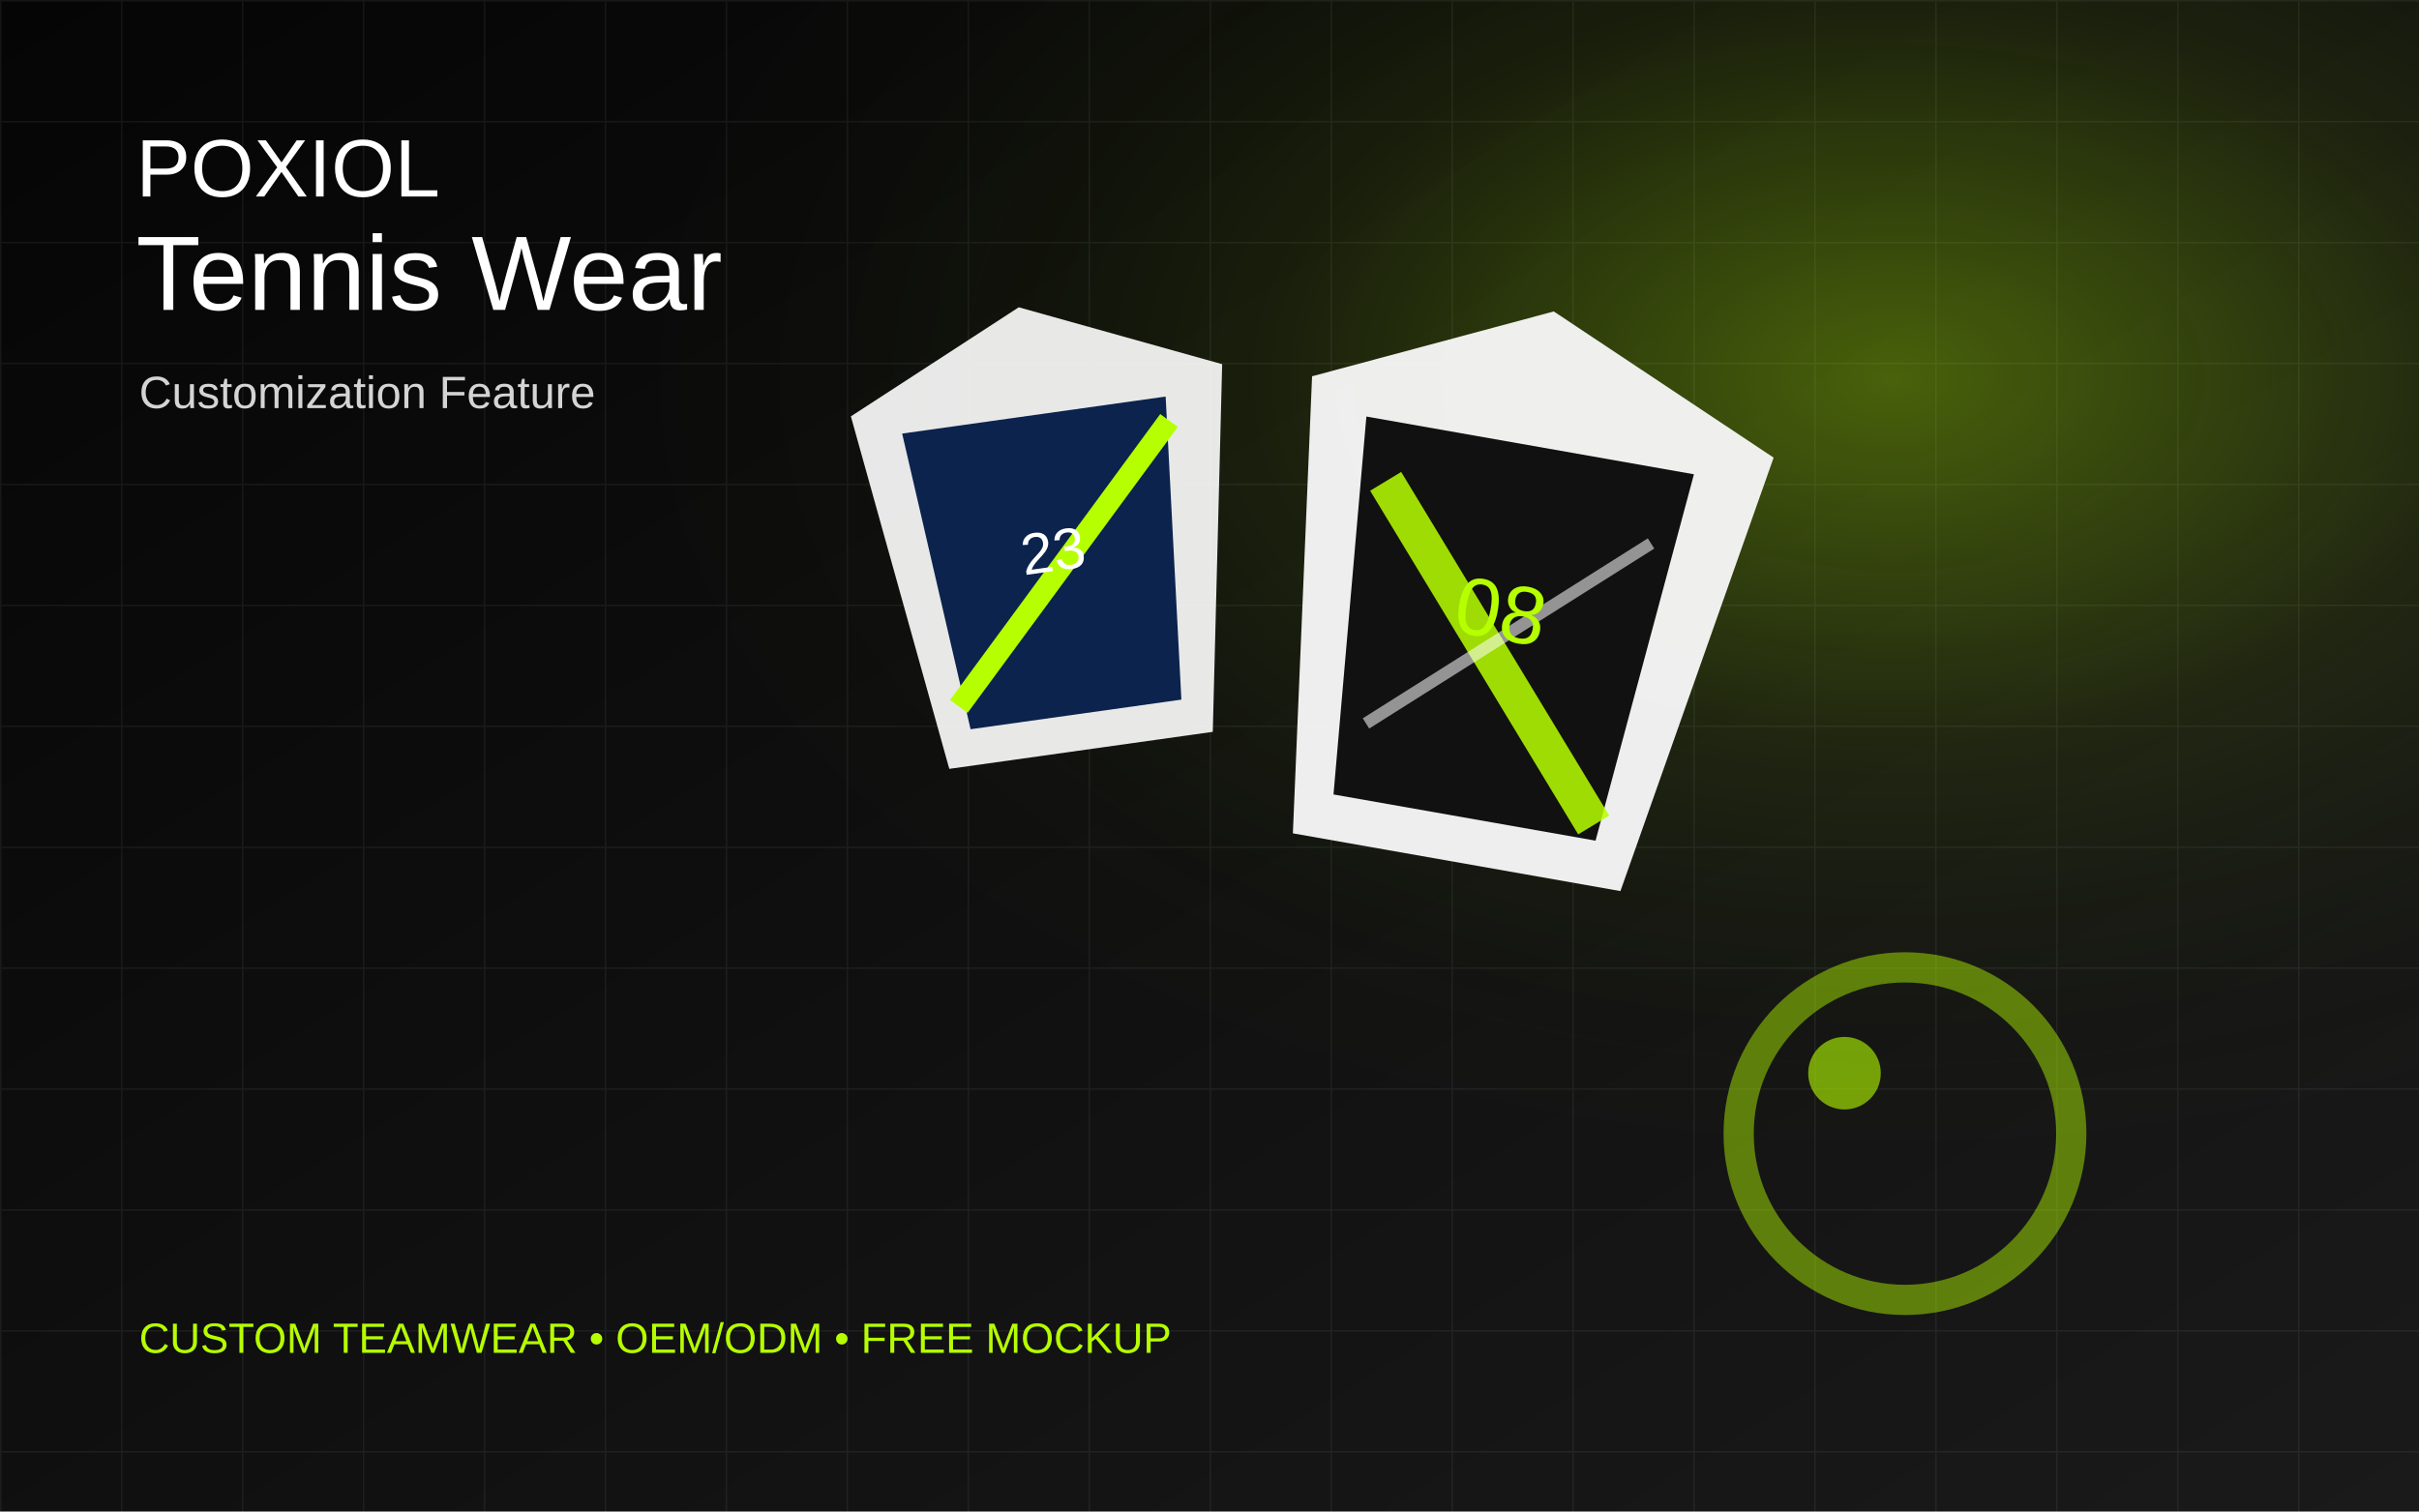
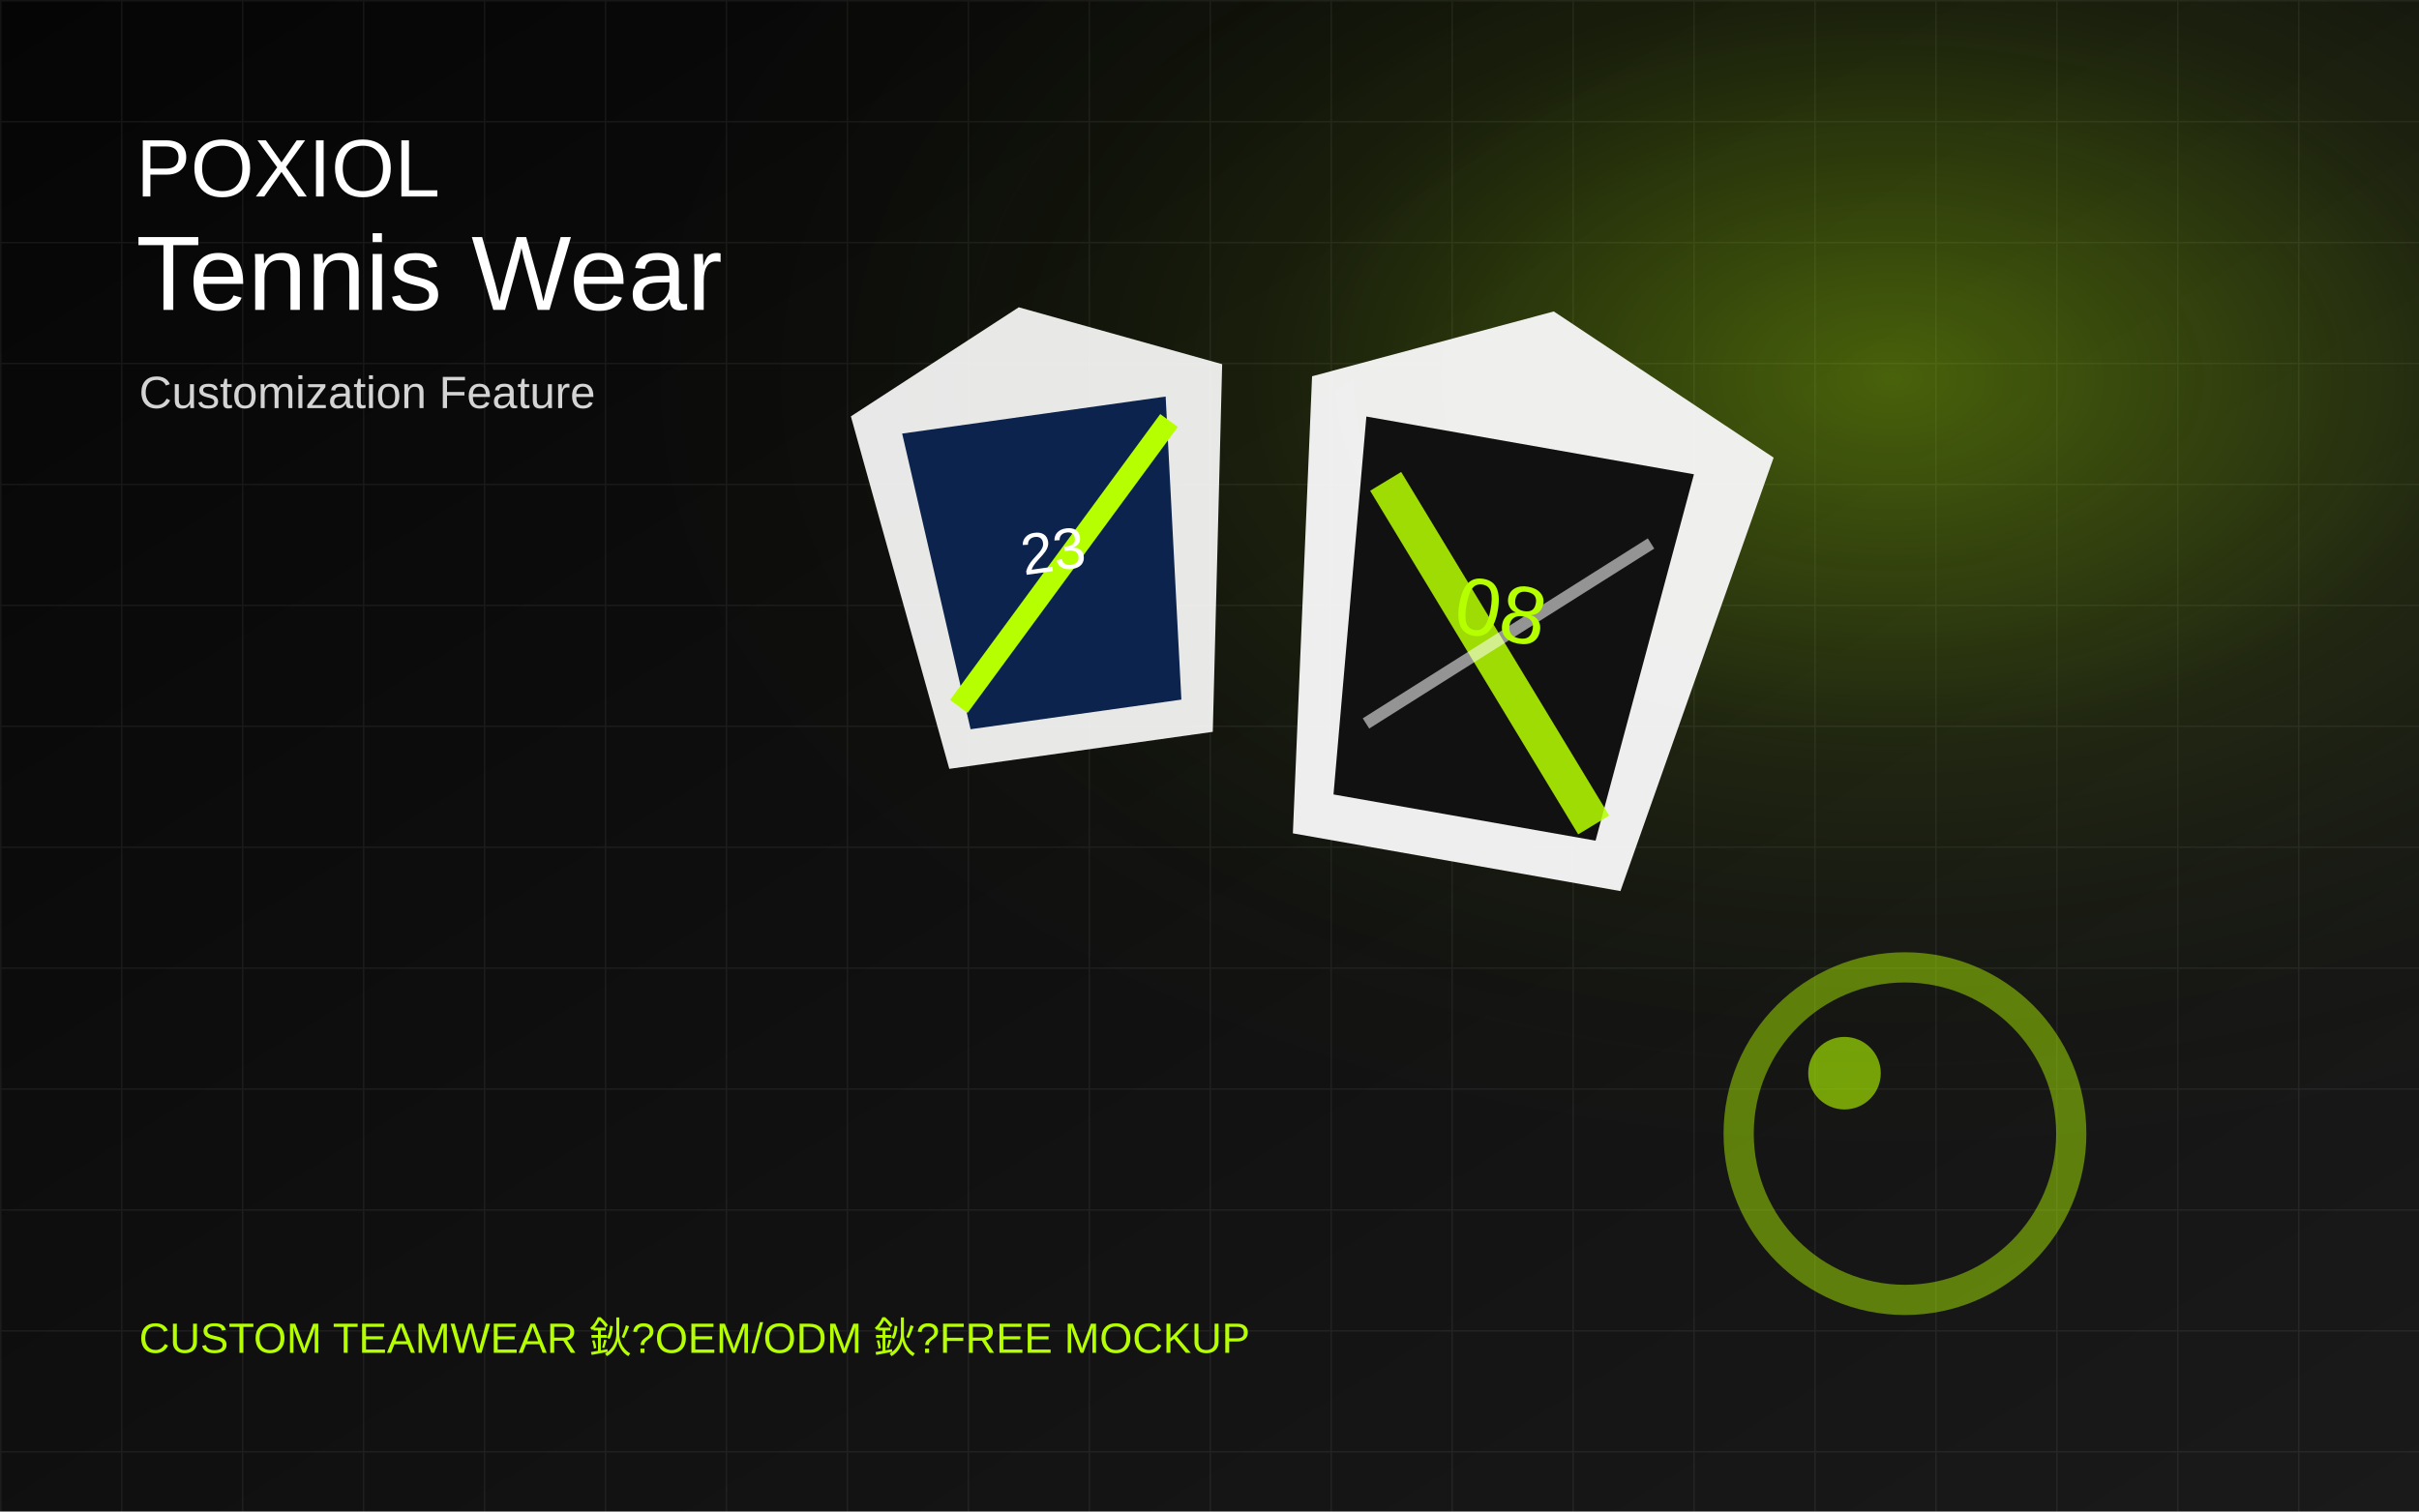
<svg xmlns="http://www.w3.org/2000/svg" width="1600" height="1000" viewBox="0 0 1600 1000">
  <defs>
    <linearGradient id="g" x1="0" y1="0" x2="1" y2="1">
      <stop offset="0" stop-color="#050505" />
      <stop offset="1" stop-color="#1A1A1A" />
    </linearGradient>
    <radialGradient id="r" cx="78%" cy="25%" r="55%">
      <stop offset="0" stop-color="#B6FF00" stop-opacity=".34" />
      <stop offset=".45" stop-color="#B6FF00" stop-opacity=".08" />
      <stop offset="1" stop-color="#050505" stop-opacity="0" />
    </radialGradient>
    <pattern id="grid" width="80" height="80" patternUnits="userSpaceOnUse">
      <path d="M80 0H0V80" fill="none" stroke="#ffffff" stroke-opacity=".06" stroke-width="2" />
    </pattern>
  </defs>
  <rect width="1600" height="1000" fill="url(#g)" />
  <rect width="1600" height="1000" fill="url(#grid)" />
  <rect width="1600" height="1000" fill="url(#r)" />
  <g transform="translate(880 180) rotate(10)">
    <path d="M150 0 L310 70 L260 370 L40 370 L0 70 Z" fill="#f7f7f7" opacity=".96" />
    <path d="M40 90 L260 90 L238 340 L62 340 Z" fill="#111" />
    <path d="M60 130 L235 330" stroke="#B6FF00" stroke-width="24" opacity=".85" />
    <path d="M75 290 L240 140" stroke="#fff" stroke-width="8" opacity=".55" />
    <text x="150" y="220" text-anchor="middle" font-family="Arial Black, Arial" font-size="54" fill="#B6FF00">08</text>
  </g>
  <g transform="translate(555 220) rotate(-8) scale(.8)">
    <path d="M150 0 L310 70 L260 370 L40 370 L0 70 Z" fill="#fff" opacity=".9" />
    <path d="M40 90 L260 90 L238 340 L62 340 Z" fill="#0b234d" />
    <path d="M55 320 L260 110" stroke="#B6FF00" stroke-width="18" />
    <text x="150" y="220" text-anchor="middle" font-family="Arial Black, Arial" font-size="48" fill="#fff">23</text>
  </g>
  <circle cx="1260" cy="750" r="110" fill="none" stroke="#B6FF00" stroke-width="20" opacity=".45" />
  <circle cx="1220" cy="710" r="24" fill="#B6FF00" opacity=".6" />
  <text x="90" y="130" font-family="Arial Black, Arial" font-size="54" fill="#fff">POXIOL</text>
  <text x="90" y="205" font-family="Arial Black, Arial" font-size="70" fill="#fff">Tennis Wear</text>
  <text x="92" y="270" font-family="Arial, sans-serif" font-size="30" fill="#d4d4d4">Customization Feature</text>
-   <text x="92" y="895" font-family="Arial Black, Arial" font-size="28" fill="#B6FF00">CUSTOM TEAMWEAR • OEM/ODM • FREE MOCKUP</text>
+   <text x="92" y="895" font-family="Arial Black, Arial" font-size="28" fill="#B6FF00">CUSTOM TEAMWEAR 鈥?OEM/ODM 鈥?FREE MOCKUP</text>
</svg>
